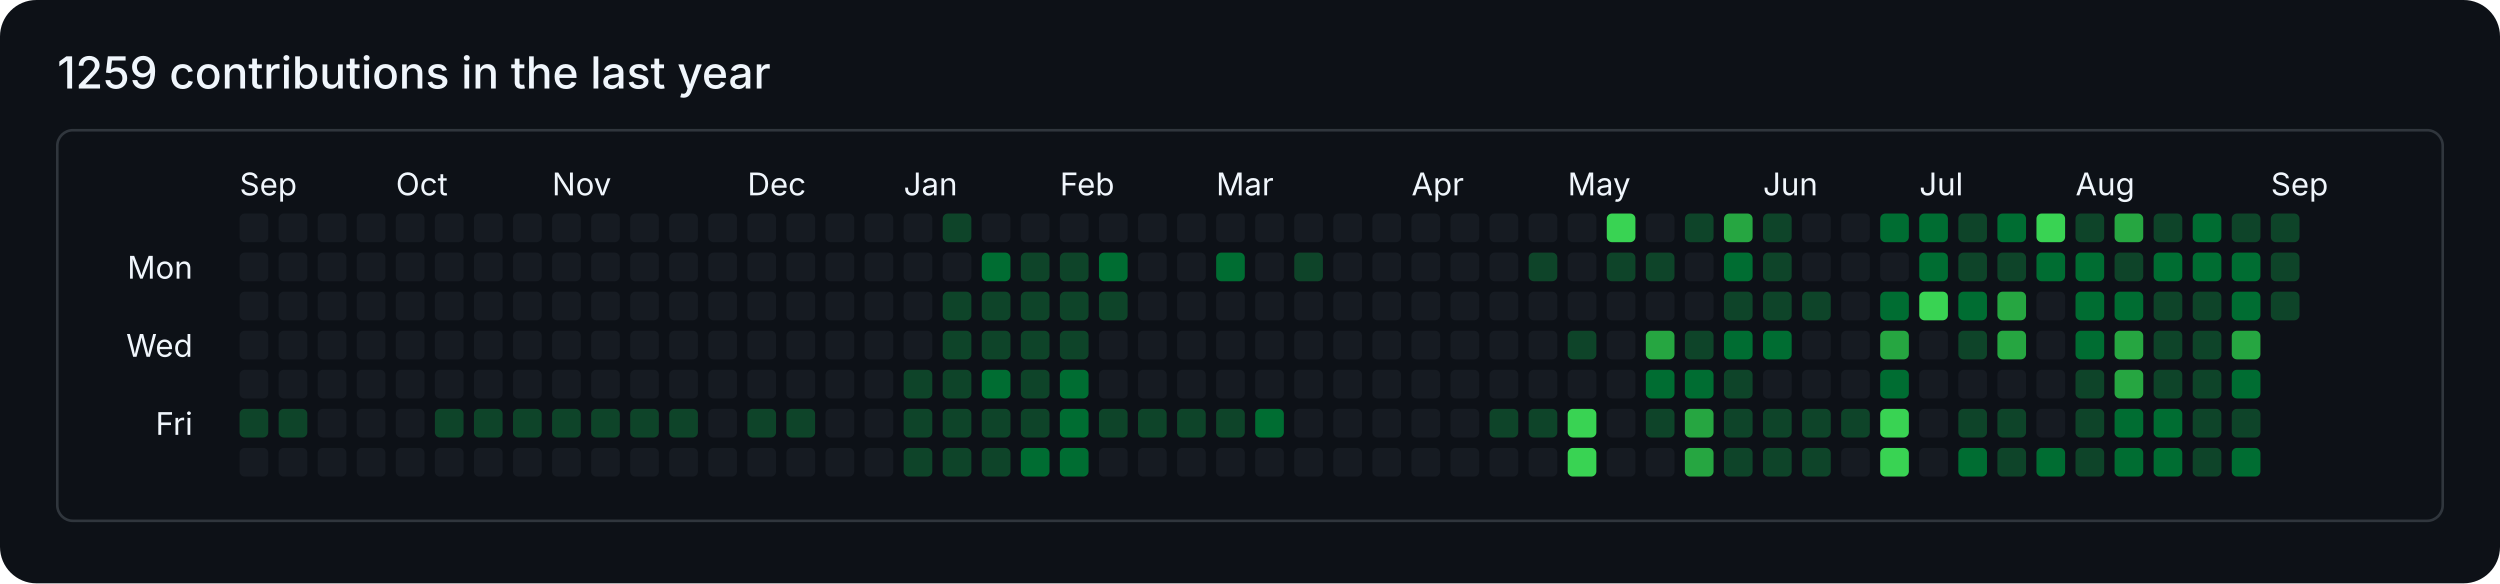
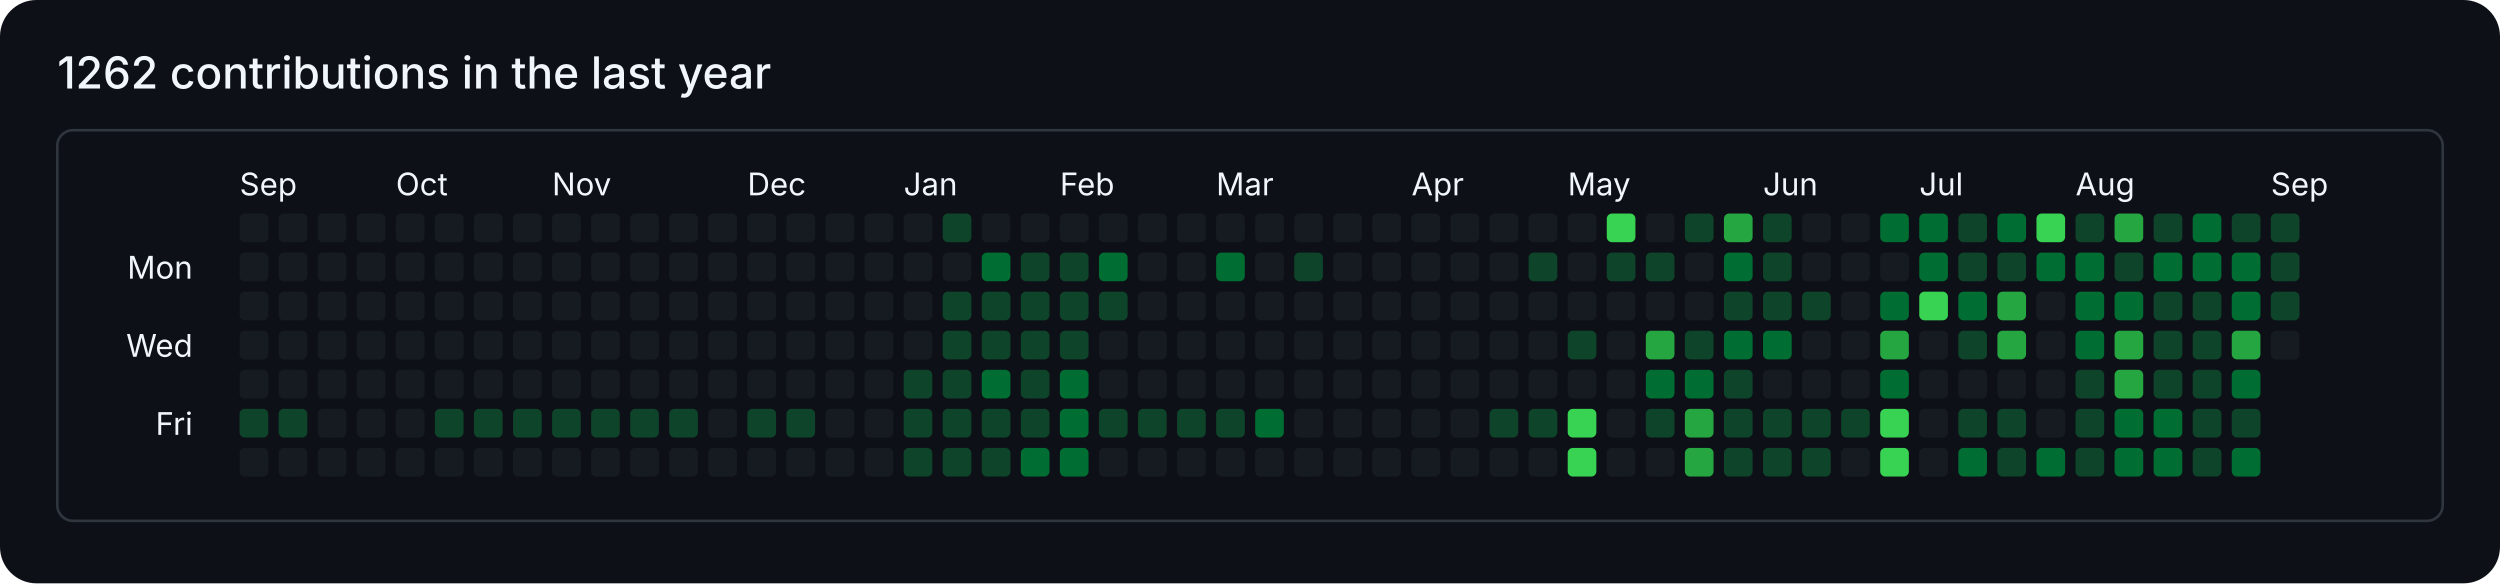
<svg xmlns="http://www.w3.org/2000/svg" width="1200" height="280" viewBox="0 0 960 224" fill="none" role="img" aria-label="AleksZyro GitHub contribution calendar">
  <style>
    .title { font: 500 17px -apple-system, BlinkMacSystemFont, 'Segoe UI', sans-serif; fill: #f0f6fc; }
    .month-label, .weekday-label, .legend, .hint { font: 400 12px -apple-system, BlinkMacSystemFont, 'Segoe UI', sans-serif; fill: #f0f6fc; }
    .hint, .legend-muted { fill: #8b949e; }
    .day-cell { shape-rendering: geometricPrecision; }
  </style>
  <rect width="960" height="224" rx="14" fill="#0d1117" />
-   <text x="22" y="34" class="title">1259 contributions in the last year</text>
+   <text x="22" y="34" class="title">1262 contributions in the last year</text>
  <rect x="22" y="50" width="916" height="150" rx="6" fill="none" stroke="#30363d" />
  <text x="92" y="75" class="month-label">Sep</text>
  <text x="152" y="75" class="month-label">Oct</text>
  <text x="212" y="75" class="month-label">Nov</text>
  <text x="287" y="75" class="month-label">Dec</text>
  <text x="347" y="75" class="month-label">Jan</text>
  <text x="407" y="75" class="month-label">Feb</text>
  <text x="467" y="75" class="month-label">Mar</text>
  <text x="542" y="75" class="month-label">Apr</text>
  <text x="602" y="75" class="month-label">May</text>
  <text x="677" y="75" class="month-label">Jun</text>
  <text x="737" y="75" class="month-label">Jul</text>
  <text x="797" y="75" class="month-label">Aug</text>
  <text x="872" y="75" class="month-label">Sep</text>
  <text x="74" y="107" class="weekday-label" text-anchor="end">Mon</text>
  <text x="74" y="137" class="weekday-label" text-anchor="end">Wed</text>
  <text x="74" y="167" class="weekday-label" text-anchor="end">Fri</text>
  <rect class="day-cell" x="92" y="82" width="11" height="11" rx="2" fill="#161b22" />
  <rect class="day-cell" x="92" y="97" width="11" height="11" rx="2" fill="#161b22" />
  <rect class="day-cell" x="92" y="112" width="11" height="11" rx="2" fill="#161b22" />
  <rect class="day-cell" x="92" y="127" width="11" height="11" rx="2" fill="#161b22" />
  <rect class="day-cell" x="92" y="142" width="11" height="11" rx="2" fill="#161b22" />
  <rect class="day-cell" x="92" y="157" width="11" height="11" rx="2" fill="#0e4429" />
  <rect class="day-cell" x="92" y="172" width="11" height="11" rx="2" fill="#161b22" />
  <rect class="day-cell" x="107" y="82" width="11" height="11" rx="2" fill="#161b22" />
  <rect class="day-cell" x="107" y="97" width="11" height="11" rx="2" fill="#161b22" />
  <rect class="day-cell" x="107" y="112" width="11" height="11" rx="2" fill="#161b22" />
  <rect class="day-cell" x="107" y="127" width="11" height="11" rx="2" fill="#161b22" />
  <rect class="day-cell" x="107" y="142" width="11" height="11" rx="2" fill="#161b22" />
  <rect class="day-cell" x="107" y="157" width="11" height="11" rx="2" fill="#0e4429" />
  <rect class="day-cell" x="107" y="172" width="11" height="11" rx="2" fill="#161b22" />
  <rect class="day-cell" x="122" y="82" width="11" height="11" rx="2" fill="#161b22" />
  <rect class="day-cell" x="122" y="97" width="11" height="11" rx="2" fill="#161b22" />
  <rect class="day-cell" x="122" y="112" width="11" height="11" rx="2" fill="#161b22" />
  <rect class="day-cell" x="122" y="127" width="11" height="11" rx="2" fill="#161b22" />
  <rect class="day-cell" x="122" y="142" width="11" height="11" rx="2" fill="#161b22" />
  <rect class="day-cell" x="122" y="157" width="11" height="11" rx="2" fill="#161b22" />
  <rect class="day-cell" x="122" y="172" width="11" height="11" rx="2" fill="#161b22" />
  <rect class="day-cell" x="137" y="82" width="11" height="11" rx="2" fill="#161b22" />
  <rect class="day-cell" x="137" y="97" width="11" height="11" rx="2" fill="#161b22" />
  <rect class="day-cell" x="137" y="112" width="11" height="11" rx="2" fill="#161b22" />
  <rect class="day-cell" x="137" y="127" width="11" height="11" rx="2" fill="#161b22" />
  <rect class="day-cell" x="137" y="142" width="11" height="11" rx="2" fill="#161b22" />
  <rect class="day-cell" x="137" y="157" width="11" height="11" rx="2" fill="#161b22" />
  <rect class="day-cell" x="137" y="172" width="11" height="11" rx="2" fill="#161b22" />
  <rect class="day-cell" x="152" y="82" width="11" height="11" rx="2" fill="#161b22" />
  <rect class="day-cell" x="152" y="97" width="11" height="11" rx="2" fill="#161b22" />
  <rect class="day-cell" x="152" y="112" width="11" height="11" rx="2" fill="#161b22" />
  <rect class="day-cell" x="152" y="127" width="11" height="11" rx="2" fill="#161b22" />
  <rect class="day-cell" x="152" y="142" width="11" height="11" rx="2" fill="#161b22" />
  <rect class="day-cell" x="152" y="157" width="11" height="11" rx="2" fill="#161b22" />
  <rect class="day-cell" x="152" y="172" width="11" height="11" rx="2" fill="#161b22" />
  <rect class="day-cell" x="167" y="82" width="11" height="11" rx="2" fill="#161b22" />
  <rect class="day-cell" x="167" y="97" width="11" height="11" rx="2" fill="#161b22" />
  <rect class="day-cell" x="167" y="112" width="11" height="11" rx="2" fill="#161b22" />
  <rect class="day-cell" x="167" y="127" width="11" height="11" rx="2" fill="#161b22" />
  <rect class="day-cell" x="167" y="142" width="11" height="11" rx="2" fill="#161b22" />
  <rect class="day-cell" x="167" y="157" width="11" height="11" rx="2" fill="#0e4429" />
  <rect class="day-cell" x="167" y="172" width="11" height="11" rx="2" fill="#161b22" />
  <rect class="day-cell" x="182" y="82" width="11" height="11" rx="2" fill="#161b22" />
  <rect class="day-cell" x="182" y="97" width="11" height="11" rx="2" fill="#161b22" />
  <rect class="day-cell" x="182" y="112" width="11" height="11" rx="2" fill="#161b22" />
  <rect class="day-cell" x="182" y="127" width="11" height="11" rx="2" fill="#161b22" />
  <rect class="day-cell" x="182" y="142" width="11" height="11" rx="2" fill="#161b22" />
  <rect class="day-cell" x="182" y="157" width="11" height="11" rx="2" fill="#0e4429" />
  <rect class="day-cell" x="182" y="172" width="11" height="11" rx="2" fill="#161b22" />
  <rect class="day-cell" x="197" y="82" width="11" height="11" rx="2" fill="#161b22" />
  <rect class="day-cell" x="197" y="97" width="11" height="11" rx="2" fill="#161b22" />
  <rect class="day-cell" x="197" y="112" width="11" height="11" rx="2" fill="#161b22" />
  <rect class="day-cell" x="197" y="127" width="11" height="11" rx="2" fill="#161b22" />
  <rect class="day-cell" x="197" y="142" width="11" height="11" rx="2" fill="#161b22" />
  <rect class="day-cell" x="197" y="157" width="11" height="11" rx="2" fill="#0e4429" />
  <rect class="day-cell" x="197" y="172" width="11" height="11" rx="2" fill="#161b22" />
  <rect class="day-cell" x="212" y="82" width="11" height="11" rx="2" fill="#161b22" />
  <rect class="day-cell" x="212" y="97" width="11" height="11" rx="2" fill="#161b22" />
  <rect class="day-cell" x="212" y="112" width="11" height="11" rx="2" fill="#161b22" />
  <rect class="day-cell" x="212" y="127" width="11" height="11" rx="2" fill="#161b22" />
  <rect class="day-cell" x="212" y="142" width="11" height="11" rx="2" fill="#161b22" />
  <rect class="day-cell" x="212" y="157" width="11" height="11" rx="2" fill="#0e4429" />
  <rect class="day-cell" x="212" y="172" width="11" height="11" rx="2" fill="#161b22" />
  <rect class="day-cell" x="227" y="82" width="11" height="11" rx="2" fill="#161b22" />
  <rect class="day-cell" x="227" y="97" width="11" height="11" rx="2" fill="#161b22" />
  <rect class="day-cell" x="227" y="112" width="11" height="11" rx="2" fill="#161b22" />
  <rect class="day-cell" x="227" y="127" width="11" height="11" rx="2" fill="#161b22" />
  <rect class="day-cell" x="227" y="142" width="11" height="11" rx="2" fill="#161b22" />
  <rect class="day-cell" x="227" y="157" width="11" height="11" rx="2" fill="#0e4429" />
  <rect class="day-cell" x="227" y="172" width="11" height="11" rx="2" fill="#161b22" />
  <rect class="day-cell" x="242" y="82" width="11" height="11" rx="2" fill="#161b22" />
  <rect class="day-cell" x="242" y="97" width="11" height="11" rx="2" fill="#161b22" />
  <rect class="day-cell" x="242" y="112" width="11" height="11" rx="2" fill="#161b22" />
  <rect class="day-cell" x="242" y="127" width="11" height="11" rx="2" fill="#161b22" />
  <rect class="day-cell" x="242" y="142" width="11" height="11" rx="2" fill="#161b22" />
  <rect class="day-cell" x="242" y="157" width="11" height="11" rx="2" fill="#0e4429" />
  <rect class="day-cell" x="242" y="172" width="11" height="11" rx="2" fill="#161b22" />
  <rect class="day-cell" x="257" y="82" width="11" height="11" rx="2" fill="#161b22" />
  <rect class="day-cell" x="257" y="97" width="11" height="11" rx="2" fill="#161b22" />
  <rect class="day-cell" x="257" y="112" width="11" height="11" rx="2" fill="#161b22" />
  <rect class="day-cell" x="257" y="127" width="11" height="11" rx="2" fill="#161b22" />
  <rect class="day-cell" x="257" y="142" width="11" height="11" rx="2" fill="#161b22" />
  <rect class="day-cell" x="257" y="157" width="11" height="11" rx="2" fill="#0e4429" />
  <rect class="day-cell" x="257" y="172" width="11" height="11" rx="2" fill="#161b22" />
  <rect class="day-cell" x="272" y="82" width="11" height="11" rx="2" fill="#161b22" />
  <rect class="day-cell" x="272" y="97" width="11" height="11" rx="2" fill="#161b22" />
  <rect class="day-cell" x="272" y="112" width="11" height="11" rx="2" fill="#161b22" />
  <rect class="day-cell" x="272" y="127" width="11" height="11" rx="2" fill="#161b22" />
  <rect class="day-cell" x="272" y="142" width="11" height="11" rx="2" fill="#161b22" />
  <rect class="day-cell" x="272" y="157" width="11" height="11" rx="2" fill="#161b22" />
  <rect class="day-cell" x="272" y="172" width="11" height="11" rx="2" fill="#161b22" />
  <rect class="day-cell" x="287" y="82" width="11" height="11" rx="2" fill="#161b22" />
  <rect class="day-cell" x="287" y="97" width="11" height="11" rx="2" fill="#161b22" />
  <rect class="day-cell" x="287" y="112" width="11" height="11" rx="2" fill="#161b22" />
  <rect class="day-cell" x="287" y="127" width="11" height="11" rx="2" fill="#161b22" />
  <rect class="day-cell" x="287" y="142" width="11" height="11" rx="2" fill="#161b22" />
  <rect class="day-cell" x="287" y="157" width="11" height="11" rx="2" fill="#0e4429" />
  <rect class="day-cell" x="287" y="172" width="11" height="11" rx="2" fill="#161b22" />
  <rect class="day-cell" x="302" y="82" width="11" height="11" rx="2" fill="#161b22" />
  <rect class="day-cell" x="302" y="97" width="11" height="11" rx="2" fill="#161b22" />
  <rect class="day-cell" x="302" y="112" width="11" height="11" rx="2" fill="#161b22" />
  <rect class="day-cell" x="302" y="127" width="11" height="11" rx="2" fill="#161b22" />
  <rect class="day-cell" x="302" y="142" width="11" height="11" rx="2" fill="#161b22" />
  <rect class="day-cell" x="302" y="157" width="11" height="11" rx="2" fill="#0e4429" />
  <rect class="day-cell" x="302" y="172" width="11" height="11" rx="2" fill="#161b22" />
  <rect class="day-cell" x="317" y="82" width="11" height="11" rx="2" fill="#161b22" />
  <rect class="day-cell" x="317" y="97" width="11" height="11" rx="2" fill="#161b22" />
  <rect class="day-cell" x="317" y="112" width="11" height="11" rx="2" fill="#161b22" />
  <rect class="day-cell" x="317" y="127" width="11" height="11" rx="2" fill="#161b22" />
  <rect class="day-cell" x="317" y="142" width="11" height="11" rx="2" fill="#161b22" />
  <rect class="day-cell" x="317" y="157" width="11" height="11" rx="2" fill="#161b22" />
  <rect class="day-cell" x="317" y="172" width="11" height="11" rx="2" fill="#161b22" />
  <rect class="day-cell" x="332" y="82" width="11" height="11" rx="2" fill="#161b22" />
  <rect class="day-cell" x="332" y="97" width="11" height="11" rx="2" fill="#161b22" />
  <rect class="day-cell" x="332" y="112" width="11" height="11" rx="2" fill="#161b22" />
  <rect class="day-cell" x="332" y="127" width="11" height="11" rx="2" fill="#161b22" />
  <rect class="day-cell" x="332" y="142" width="11" height="11" rx="2" fill="#161b22" />
  <rect class="day-cell" x="332" y="157" width="11" height="11" rx="2" fill="#161b22" />
  <rect class="day-cell" x="332" y="172" width="11" height="11" rx="2" fill="#161b22" />
  <rect class="day-cell" x="347" y="82" width="11" height="11" rx="2" fill="#161b22" />
  <rect class="day-cell" x="347" y="97" width="11" height="11" rx="2" fill="#161b22" />
  <rect class="day-cell" x="347" y="112" width="11" height="11" rx="2" fill="#161b22" />
  <rect class="day-cell" x="347" y="127" width="11" height="11" rx="2" fill="#161b22" />
  <rect class="day-cell" x="347" y="142" width="11" height="11" rx="2" fill="#0e4429" />
  <rect class="day-cell" x="347" y="157" width="11" height="11" rx="2" fill="#0e4429" />
  <rect class="day-cell" x="347" y="172" width="11" height="11" rx="2" fill="#0e4429" />
  <rect class="day-cell" x="362" y="82" width="11" height="11" rx="2" fill="#0e4429" />
  <rect class="day-cell" x="362" y="97" width="11" height="11" rx="2" fill="#161b22" />
  <rect class="day-cell" x="362" y="112" width="11" height="11" rx="2" fill="#0e4429" />
  <rect class="day-cell" x="362" y="127" width="11" height="11" rx="2" fill="#0e4429" />
  <rect class="day-cell" x="362" y="142" width="11" height="11" rx="2" fill="#0e4429" />
  <rect class="day-cell" x="362" y="157" width="11" height="11" rx="2" fill="#0e4429" />
  <rect class="day-cell" x="362" y="172" width="11" height="11" rx="2" fill="#0e4429" />
  <rect class="day-cell" x="377" y="82" width="11" height="11" rx="2" fill="#161b22" />
  <rect class="day-cell" x="377" y="97" width="11" height="11" rx="2" fill="#006d32" />
  <rect class="day-cell" x="377" y="112" width="11" height="11" rx="2" fill="#0e4429" />
  <rect class="day-cell" x="377" y="127" width="11" height="11" rx="2" fill="#0e4429" />
  <rect class="day-cell" x="377" y="142" width="11" height="11" rx="2" fill="#006d32" />
  <rect class="day-cell" x="377" y="157" width="11" height="11" rx="2" fill="#0e4429" />
  <rect class="day-cell" x="377" y="172" width="11" height="11" rx="2" fill="#0e4429" />
  <rect class="day-cell" x="392" y="82" width="11" height="11" rx="2" fill="#161b22" />
  <rect class="day-cell" x="392" y="97" width="11" height="11" rx="2" fill="#0e4429" />
  <rect class="day-cell" x="392" y="112" width="11" height="11" rx="2" fill="#0e4429" />
  <rect class="day-cell" x="392" y="127" width="11" height="11" rx="2" fill="#0e4429" />
  <rect class="day-cell" x="392" y="142" width="11" height="11" rx="2" fill="#0e4429" />
  <rect class="day-cell" x="392" y="157" width="11" height="11" rx="2" fill="#0e4429" />
  <rect class="day-cell" x="392" y="172" width="11" height="11" rx="2" fill="#006d32" />
  <rect class="day-cell" x="407" y="82" width="11" height="11" rx="2" fill="#161b22" />
  <rect class="day-cell" x="407" y="97" width="11" height="11" rx="2" fill="#0e4429" />
  <rect class="day-cell" x="407" y="112" width="11" height="11" rx="2" fill="#0e4429" />
  <rect class="day-cell" x="407" y="127" width="11" height="11" rx="2" fill="#0e4429" />
  <rect class="day-cell" x="407" y="142" width="11" height="11" rx="2" fill="#006d32" />
  <rect class="day-cell" x="407" y="157" width="11" height="11" rx="2" fill="#006d32" />
  <rect class="day-cell" x="407" y="172" width="11" height="11" rx="2" fill="#006d32" />
  <rect class="day-cell" x="422" y="82" width="11" height="11" rx="2" fill="#161b22" />
  <rect class="day-cell" x="422" y="97" width="11" height="11" rx="2" fill="#006d32" />
  <rect class="day-cell" x="422" y="112" width="11" height="11" rx="2" fill="#0e4429" />
  <rect class="day-cell" x="422" y="127" width="11" height="11" rx="2" fill="#161b22" />
  <rect class="day-cell" x="422" y="142" width="11" height="11" rx="2" fill="#161b22" />
  <rect class="day-cell" x="422" y="157" width="11" height="11" rx="2" fill="#0e4429" />
  <rect class="day-cell" x="422" y="172" width="11" height="11" rx="2" fill="#161b22" />
  <rect class="day-cell" x="437" y="82" width="11" height="11" rx="2" fill="#161b22" />
  <rect class="day-cell" x="437" y="97" width="11" height="11" rx="2" fill="#161b22" />
  <rect class="day-cell" x="437" y="112" width="11" height="11" rx="2" fill="#161b22" />
  <rect class="day-cell" x="437" y="127" width="11" height="11" rx="2" fill="#161b22" />
  <rect class="day-cell" x="437" y="142" width="11" height="11" rx="2" fill="#161b22" />
  <rect class="day-cell" x="437" y="157" width="11" height="11" rx="2" fill="#0e4429" />
  <rect class="day-cell" x="437" y="172" width="11" height="11" rx="2" fill="#161b22" />
  <rect class="day-cell" x="452" y="82" width="11" height="11" rx="2" fill="#161b22" />
  <rect class="day-cell" x="452" y="97" width="11" height="11" rx="2" fill="#161b22" />
  <rect class="day-cell" x="452" y="112" width="11" height="11" rx="2" fill="#161b22" />
  <rect class="day-cell" x="452" y="127" width="11" height="11" rx="2" fill="#161b22" />
  <rect class="day-cell" x="452" y="142" width="11" height="11" rx="2" fill="#161b22" />
  <rect class="day-cell" x="452" y="157" width="11" height="11" rx="2" fill="#0e4429" />
  <rect class="day-cell" x="452" y="172" width="11" height="11" rx="2" fill="#161b22" />
  <rect class="day-cell" x="467" y="82" width="11" height="11" rx="2" fill="#161b22" />
  <rect class="day-cell" x="467" y="97" width="11" height="11" rx="2" fill="#006d32" />
  <rect class="day-cell" x="467" y="112" width="11" height="11" rx="2" fill="#161b22" />
  <rect class="day-cell" x="467" y="127" width="11" height="11" rx="2" fill="#161b22" />
  <rect class="day-cell" x="467" y="142" width="11" height="11" rx="2" fill="#161b22" />
  <rect class="day-cell" x="467" y="157" width="11" height="11" rx="2" fill="#0e4429" />
  <rect class="day-cell" x="467" y="172" width="11" height="11" rx="2" fill="#161b22" />
  <rect class="day-cell" x="482" y="82" width="11" height="11" rx="2" fill="#161b22" />
  <rect class="day-cell" x="482" y="97" width="11" height="11" rx="2" fill="#161b22" />
  <rect class="day-cell" x="482" y="112" width="11" height="11" rx="2" fill="#161b22" />
  <rect class="day-cell" x="482" y="127" width="11" height="11" rx="2" fill="#161b22" />
  <rect class="day-cell" x="482" y="142" width="11" height="11" rx="2" fill="#161b22" />
  <rect class="day-cell" x="482" y="157" width="11" height="11" rx="2" fill="#006d32" />
  <rect class="day-cell" x="482" y="172" width="11" height="11" rx="2" fill="#161b22" />
  <rect class="day-cell" x="497" y="82" width="11" height="11" rx="2" fill="#161b22" />
  <rect class="day-cell" x="497" y="97" width="11" height="11" rx="2" fill="#0e4429" />
  <rect class="day-cell" x="497" y="112" width="11" height="11" rx="2" fill="#161b22" />
  <rect class="day-cell" x="497" y="127" width="11" height="11" rx="2" fill="#161b22" />
  <rect class="day-cell" x="497" y="142" width="11" height="11" rx="2" fill="#161b22" />
  <rect class="day-cell" x="497" y="157" width="11" height="11" rx="2" fill="#161b22" />
  <rect class="day-cell" x="497" y="172" width="11" height="11" rx="2" fill="#161b22" />
  <rect class="day-cell" x="512" y="82" width="11" height="11" rx="2" fill="#161b22" />
  <rect class="day-cell" x="512" y="97" width="11" height="11" rx="2" fill="#161b22" />
  <rect class="day-cell" x="512" y="112" width="11" height="11" rx="2" fill="#161b22" />
  <rect class="day-cell" x="512" y="127" width="11" height="11" rx="2" fill="#161b22" />
  <rect class="day-cell" x="512" y="142" width="11" height="11" rx="2" fill="#161b22" />
  <rect class="day-cell" x="512" y="157" width="11" height="11" rx="2" fill="#161b22" />
  <rect class="day-cell" x="512" y="172" width="11" height="11" rx="2" fill="#161b22" />
  <rect class="day-cell" x="527" y="82" width="11" height="11" rx="2" fill="#161b22" />
  <rect class="day-cell" x="527" y="97" width="11" height="11" rx="2" fill="#161b22" />
  <rect class="day-cell" x="527" y="112" width="11" height="11" rx="2" fill="#161b22" />
  <rect class="day-cell" x="527" y="127" width="11" height="11" rx="2" fill="#161b22" />
  <rect class="day-cell" x="527" y="142" width="11" height="11" rx="2" fill="#161b22" />
  <rect class="day-cell" x="527" y="157" width="11" height="11" rx="2" fill="#161b22" />
  <rect class="day-cell" x="527" y="172" width="11" height="11" rx="2" fill="#161b22" />
  <rect class="day-cell" x="542" y="82" width="11" height="11" rx="2" fill="#161b22" />
  <rect class="day-cell" x="542" y="97" width="11" height="11" rx="2" fill="#161b22" />
  <rect class="day-cell" x="542" y="112" width="11" height="11" rx="2" fill="#161b22" />
  <rect class="day-cell" x="542" y="127" width="11" height="11" rx="2" fill="#161b22" />
  <rect class="day-cell" x="542" y="142" width="11" height="11" rx="2" fill="#161b22" />
  <rect class="day-cell" x="542" y="157" width="11" height="11" rx="2" fill="#161b22" />
  <rect class="day-cell" x="542" y="172" width="11" height="11" rx="2" fill="#161b22" />
  <rect class="day-cell" x="557" y="82" width="11" height="11" rx="2" fill="#161b22" />
  <rect class="day-cell" x="557" y="97" width="11" height="11" rx="2" fill="#161b22" />
  <rect class="day-cell" x="557" y="112" width="11" height="11" rx="2" fill="#161b22" />
  <rect class="day-cell" x="557" y="127" width="11" height="11" rx="2" fill="#161b22" />
  <rect class="day-cell" x="557" y="142" width="11" height="11" rx="2" fill="#161b22" />
  <rect class="day-cell" x="557" y="157" width="11" height="11" rx="2" fill="#161b22" />
  <rect class="day-cell" x="557" y="172" width="11" height="11" rx="2" fill="#161b22" />
  <rect class="day-cell" x="572" y="82" width="11" height="11" rx="2" fill="#161b22" />
  <rect class="day-cell" x="572" y="97" width="11" height="11" rx="2" fill="#161b22" />
  <rect class="day-cell" x="572" y="112" width="11" height="11" rx="2" fill="#161b22" />
  <rect class="day-cell" x="572" y="127" width="11" height="11" rx="2" fill="#161b22" />
  <rect class="day-cell" x="572" y="142" width="11" height="11" rx="2" fill="#161b22" />
  <rect class="day-cell" x="572" y="157" width="11" height="11" rx="2" fill="#0e4429" />
  <rect class="day-cell" x="572" y="172" width="11" height="11" rx="2" fill="#161b22" />
  <rect class="day-cell" x="587" y="82" width="11" height="11" rx="2" fill="#161b22" />
  <rect class="day-cell" x="587" y="97" width="11" height="11" rx="2" fill="#0e4429" />
  <rect class="day-cell" x="587" y="112" width="11" height="11" rx="2" fill="#161b22" />
  <rect class="day-cell" x="587" y="127" width="11" height="11" rx="2" fill="#161b22" />
  <rect class="day-cell" x="587" y="142" width="11" height="11" rx="2" fill="#161b22" />
  <rect class="day-cell" x="587" y="157" width="11" height="11" rx="2" fill="#0e4429" />
  <rect class="day-cell" x="587" y="172" width="11" height="11" rx="2" fill="#161b22" />
  <rect class="day-cell" x="602" y="82" width="11" height="11" rx="2" fill="#161b22" />
  <rect class="day-cell" x="602" y="97" width="11" height="11" rx="2" fill="#161b22" />
  <rect class="day-cell" x="602" y="112" width="11" height="11" rx="2" fill="#161b22" />
  <rect class="day-cell" x="602" y="127" width="11" height="11" rx="2" fill="#0e4429" />
  <rect class="day-cell" x="602" y="142" width="11" height="11" rx="2" fill="#161b22" />
  <rect class="day-cell" x="602" y="157" width="11" height="11" rx="2" fill="#39d353" />
  <rect class="day-cell" x="602" y="172" width="11" height="11" rx="2" fill="#39d353" />
  <rect class="day-cell" x="617" y="82" width="11" height="11" rx="2" fill="#39d353" />
  <rect class="day-cell" x="617" y="97" width="11" height="11" rx="2" fill="#0e4429" />
  <rect class="day-cell" x="617" y="112" width="11" height="11" rx="2" fill="#161b22" />
  <rect class="day-cell" x="617" y="127" width="11" height="11" rx="2" fill="#161b22" />
  <rect class="day-cell" x="617" y="142" width="11" height="11" rx="2" fill="#161b22" />
  <rect class="day-cell" x="617" y="157" width="11" height="11" rx="2" fill="#161b22" />
  <rect class="day-cell" x="617" y="172" width="11" height="11" rx="2" fill="#161b22" />
  <rect class="day-cell" x="632" y="82" width="11" height="11" rx="2" fill="#161b22" />
  <rect class="day-cell" x="632" y="97" width="11" height="11" rx="2" fill="#0e4429" />
  <rect class="day-cell" x="632" y="112" width="11" height="11" rx="2" fill="#161b22" />
  <rect class="day-cell" x="632" y="127" width="11" height="11" rx="2" fill="#26a641" />
  <rect class="day-cell" x="632" y="142" width="11" height="11" rx="2" fill="#006d32" />
  <rect class="day-cell" x="632" y="157" width="11" height="11" rx="2" fill="#0e4429" />
  <rect class="day-cell" x="632" y="172" width="11" height="11" rx="2" fill="#161b22" />
  <rect class="day-cell" x="647" y="82" width="11" height="11" rx="2" fill="#0e4429" />
  <rect class="day-cell" x="647" y="97" width="11" height="11" rx="2" fill="#161b22" />
  <rect class="day-cell" x="647" y="112" width="11" height="11" rx="2" fill="#161b22" />
  <rect class="day-cell" x="647" y="127" width="11" height="11" rx="2" fill="#0e4429" />
  <rect class="day-cell" x="647" y="142" width="11" height="11" rx="2" fill="#006d32" />
  <rect class="day-cell" x="647" y="157" width="11" height="11" rx="2" fill="#26a641" />
  <rect class="day-cell" x="647" y="172" width="11" height="11" rx="2" fill="#26a641" />
  <rect class="day-cell" x="662" y="82" width="11" height="11" rx="2" fill="#26a641" />
  <rect class="day-cell" x="662" y="97" width="11" height="11" rx="2" fill="#006d32" />
  <rect class="day-cell" x="662" y="112" width="11" height="11" rx="2" fill="#0e4429" />
  <rect class="day-cell" x="662" y="127" width="11" height="11" rx="2" fill="#006d32" />
  <rect class="day-cell" x="662" y="142" width="11" height="11" rx="2" fill="#0e4429" />
  <rect class="day-cell" x="662" y="157" width="11" height="11" rx="2" fill="#0e4429" />
  <rect class="day-cell" x="662" y="172" width="11" height="11" rx="2" fill="#0e4429" />
  <rect class="day-cell" x="677" y="82" width="11" height="11" rx="2" fill="#0e4429" />
  <rect class="day-cell" x="677" y="97" width="11" height="11" rx="2" fill="#0e4429" />
  <rect class="day-cell" x="677" y="112" width="11" height="11" rx="2" fill="#0e4429" />
  <rect class="day-cell" x="677" y="127" width="11" height="11" rx="2" fill="#006d32" />
  <rect class="day-cell" x="677" y="142" width="11" height="11" rx="2" fill="#161b22" />
  <rect class="day-cell" x="677" y="157" width="11" height="11" rx="2" fill="#0e4429" />
  <rect class="day-cell" x="677" y="172" width="11" height="11" rx="2" fill="#0e4429" />
  <rect class="day-cell" x="692" y="82" width="11" height="11" rx="2" fill="#161b22" />
  <rect class="day-cell" x="692" y="97" width="11" height="11" rx="2" fill="#161b22" />
  <rect class="day-cell" x="692" y="112" width="11" height="11" rx="2" fill="#0e4429" />
  <rect class="day-cell" x="692" y="127" width="11" height="11" rx="2" fill="#161b22" />
  <rect class="day-cell" x="692" y="142" width="11" height="11" rx="2" fill="#161b22" />
  <rect class="day-cell" x="692" y="157" width="11" height="11" rx="2" fill="#0e4429" />
  <rect class="day-cell" x="692" y="172" width="11" height="11" rx="2" fill="#0e4429" />
  <rect class="day-cell" x="707" y="82" width="11" height="11" rx="2" fill="#161b22" />
  <rect class="day-cell" x="707" y="97" width="11" height="11" rx="2" fill="#161b22" />
  <rect class="day-cell" x="707" y="112" width="11" height="11" rx="2" fill="#161b22" />
  <rect class="day-cell" x="707" y="127" width="11" height="11" rx="2" fill="#161b22" />
  <rect class="day-cell" x="707" y="142" width="11" height="11" rx="2" fill="#161b22" />
  <rect class="day-cell" x="707" y="157" width="11" height="11" rx="2" fill="#0e4429" />
  <rect class="day-cell" x="707" y="172" width="11" height="11" rx="2" fill="#161b22" />
  <rect class="day-cell" x="722" y="82" width="11" height="11" rx="2" fill="#006d32" />
  <rect class="day-cell" x="722" y="97" width="11" height="11" rx="2" fill="#161b22" />
  <rect class="day-cell" x="722" y="112" width="11" height="11" rx="2" fill="#006d32" />
  <rect class="day-cell" x="722" y="127" width="11" height="11" rx="2" fill="#26a641" />
  <rect class="day-cell" x="722" y="142" width="11" height="11" rx="2" fill="#006d32" />
  <rect class="day-cell" x="722" y="157" width="11" height="11" rx="2" fill="#39d353" />
  <rect class="day-cell" x="722" y="172" width="11" height="11" rx="2" fill="#39d353" />
  <rect class="day-cell" x="737" y="82" width="11" height="11" rx="2" fill="#006d32" />
  <rect class="day-cell" x="737" y="97" width="11" height="11" rx="2" fill="#006d32" />
  <rect class="day-cell" x="737" y="112" width="11" height="11" rx="2" fill="#39d353" />
  <rect class="day-cell" x="737" y="127" width="11" height="11" rx="2" fill="#161b22" />
  <rect class="day-cell" x="737" y="142" width="11" height="11" rx="2" fill="#161b22" />
  <rect class="day-cell" x="737" y="157" width="11" height="11" rx="2" fill="#161b22" />
  <rect class="day-cell" x="737" y="172" width="11" height="11" rx="2" fill="#161b22" />
  <rect class="day-cell" x="752" y="82" width="11" height="11" rx="2" fill="#0e4429" />
  <rect class="day-cell" x="752" y="97" width="11" height="11" rx="2" fill="#0e4429" />
  <rect class="day-cell" x="752" y="112" width="11" height="11" rx="2" fill="#006d32" />
  <rect class="day-cell" x="752" y="127" width="11" height="11" rx="2" fill="#0e4429" />
  <rect class="day-cell" x="752" y="142" width="11" height="11" rx="2" fill="#161b22" />
  <rect class="day-cell" x="752" y="157" width="11" height="11" rx="2" fill="#0e4429" />
  <rect class="day-cell" x="752" y="172" width="11" height="11" rx="2" fill="#006d32" />
  <rect class="day-cell" x="767" y="82" width="11" height="11" rx="2" fill="#006d32" />
  <rect class="day-cell" x="767" y="97" width="11" height="11" rx="2" fill="#0e4429" />
  <rect class="day-cell" x="767" y="112" width="11" height="11" rx="2" fill="#26a641" />
  <rect class="day-cell" x="767" y="127" width="11" height="11" rx="2" fill="#26a641" />
  <rect class="day-cell" x="767" y="142" width="11" height="11" rx="2" fill="#161b22" />
  <rect class="day-cell" x="767" y="157" width="11" height="11" rx="2" fill="#0e4429" />
  <rect class="day-cell" x="767" y="172" width="11" height="11" rx="2" fill="#0e4429" />
  <rect class="day-cell" x="782" y="82" width="11" height="11" rx="2" fill="#39d353" />
  <rect class="day-cell" x="782" y="97" width="11" height="11" rx="2" fill="#006d32" />
  <rect class="day-cell" x="782" y="112" width="11" height="11" rx="2" fill="#161b22" />
  <rect class="day-cell" x="782" y="127" width="11" height="11" rx="2" fill="#161b22" />
  <rect class="day-cell" x="782" y="142" width="11" height="11" rx="2" fill="#161b22" />
  <rect class="day-cell" x="782" y="157" width="11" height="11" rx="2" fill="#161b22" />
  <rect class="day-cell" x="782" y="172" width="11" height="11" rx="2" fill="#006d32" />
  <rect class="day-cell" x="797" y="82" width="11" height="11" rx="2" fill="#0e4429" />
  <rect class="day-cell" x="797" y="97" width="11" height="11" rx="2" fill="#006d32" />
  <rect class="day-cell" x="797" y="112" width="11" height="11" rx="2" fill="#006d32" />
  <rect class="day-cell" x="797" y="127" width="11" height="11" rx="2" fill="#006d32" />
  <rect class="day-cell" x="797" y="142" width="11" height="11" rx="2" fill="#0e4429" />
  <rect class="day-cell" x="797" y="157" width="11" height="11" rx="2" fill="#0e4429" />
  <rect class="day-cell" x="797" y="172" width="11" height="11" rx="2" fill="#0e4429" />
  <rect class="day-cell" x="812" y="82" width="11" height="11" rx="2" fill="#26a641" />
  <rect class="day-cell" x="812" y="97" width="11" height="11" rx="2" fill="#0e4429" />
  <rect class="day-cell" x="812" y="112" width="11" height="11" rx="2" fill="#006d32" />
  <rect class="day-cell" x="812" y="127" width="11" height="11" rx="2" fill="#26a641" />
  <rect class="day-cell" x="812" y="142" width="11" height="11" rx="2" fill="#26a641" />
  <rect class="day-cell" x="812" y="157" width="11" height="11" rx="2" fill="#006d32" />
  <rect class="day-cell" x="812" y="172" width="11" height="11" rx="2" fill="#006d32" />
  <rect class="day-cell" x="827" y="82" width="11" height="11" rx="2" fill="#0e4429" />
  <rect class="day-cell" x="827" y="97" width="11" height="11" rx="2" fill="#006d32" />
  <rect class="day-cell" x="827" y="112" width="11" height="11" rx="2" fill="#0e4429" />
  <rect class="day-cell" x="827" y="127" width="11" height="11" rx="2" fill="#0e4429" />
  <rect class="day-cell" x="827" y="142" width="11" height="11" rx="2" fill="#0e4429" />
  <rect class="day-cell" x="827" y="157" width="11" height="11" rx="2" fill="#006d32" />
  <rect class="day-cell" x="827" y="172" width="11" height="11" rx="2" fill="#006d32" />
  <rect class="day-cell" x="842" y="82" width="11" height="11" rx="2" fill="#006d32" />
  <rect class="day-cell" x="842" y="97" width="11" height="11" rx="2" fill="#006d32" />
  <rect class="day-cell" x="842" y="112" width="11" height="11" rx="2" fill="#0e4429" />
  <rect class="day-cell" x="842" y="127" width="11" height="11" rx="2" fill="#0e4429" />
  <rect class="day-cell" x="842" y="142" width="11" height="11" rx="2" fill="#0e4429" />
  <rect class="day-cell" x="842" y="157" width="11" height="11" rx="2" fill="#0e4429" />
  <rect class="day-cell" x="842" y="172" width="11" height="11" rx="2" fill="#0e4429" />
  <rect class="day-cell" x="857" y="82" width="11" height="11" rx="2" fill="#0e4429" />
  <rect class="day-cell" x="857" y="97" width="11" height="11" rx="2" fill="#006d32" />
  <rect class="day-cell" x="857" y="112" width="11" height="11" rx="2" fill="#006d32" />
  <rect class="day-cell" x="857" y="127" width="11" height="11" rx="2" fill="#26a641" />
  <rect class="day-cell" x="857" y="142" width="11" height="11" rx="2" fill="#006d32" />
  <rect class="day-cell" x="857" y="157" width="11" height="11" rx="2" fill="#0e4429" />
  <rect class="day-cell" x="857" y="172" width="11" height="11" rx="2" fill="#006d32" />
  <rect class="day-cell" x="872" y="82" width="11" height="11" rx="2" fill="#0e4429" />
  <rect class="day-cell" x="872" y="97" width="11" height="11" rx="2" fill="#0e4429" />
  <rect class="day-cell" x="872" y="112" width="11" height="11" rx="2" fill="#0e4429" />
+   <rect class="day-cell" x="872" y="127" width="11" height="11" rx="2" fill="#161b22" />
</svg>
